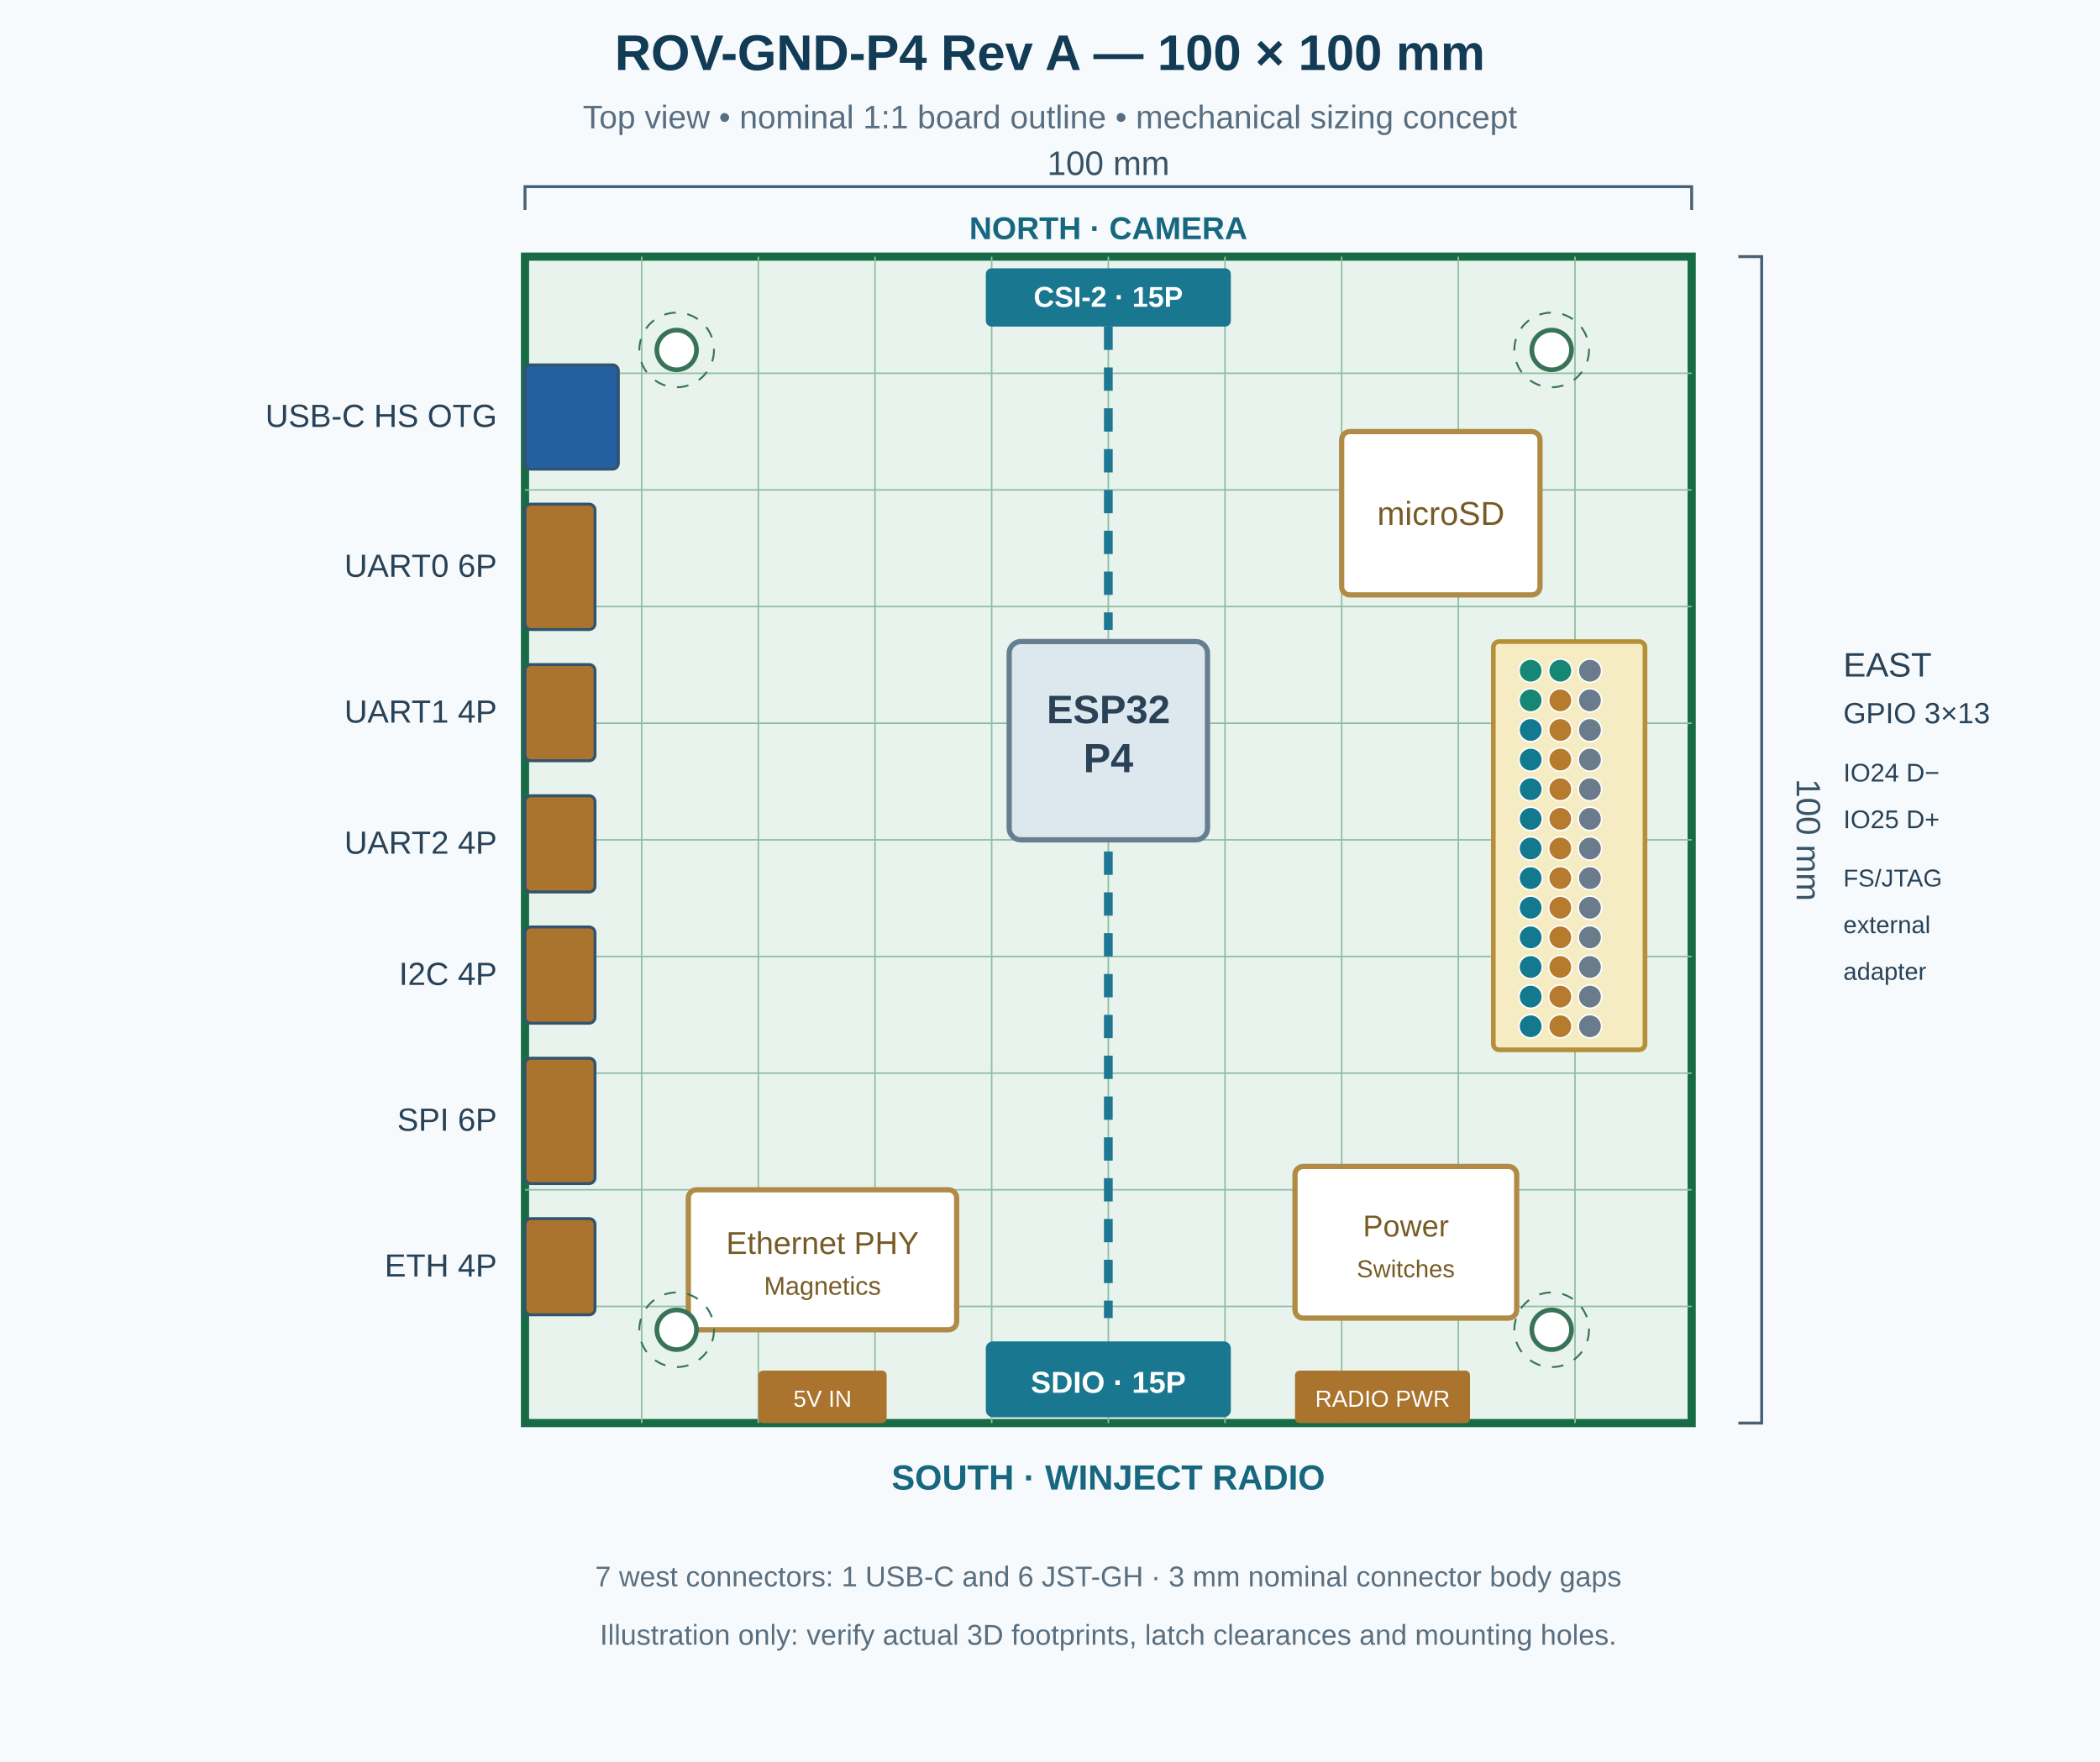
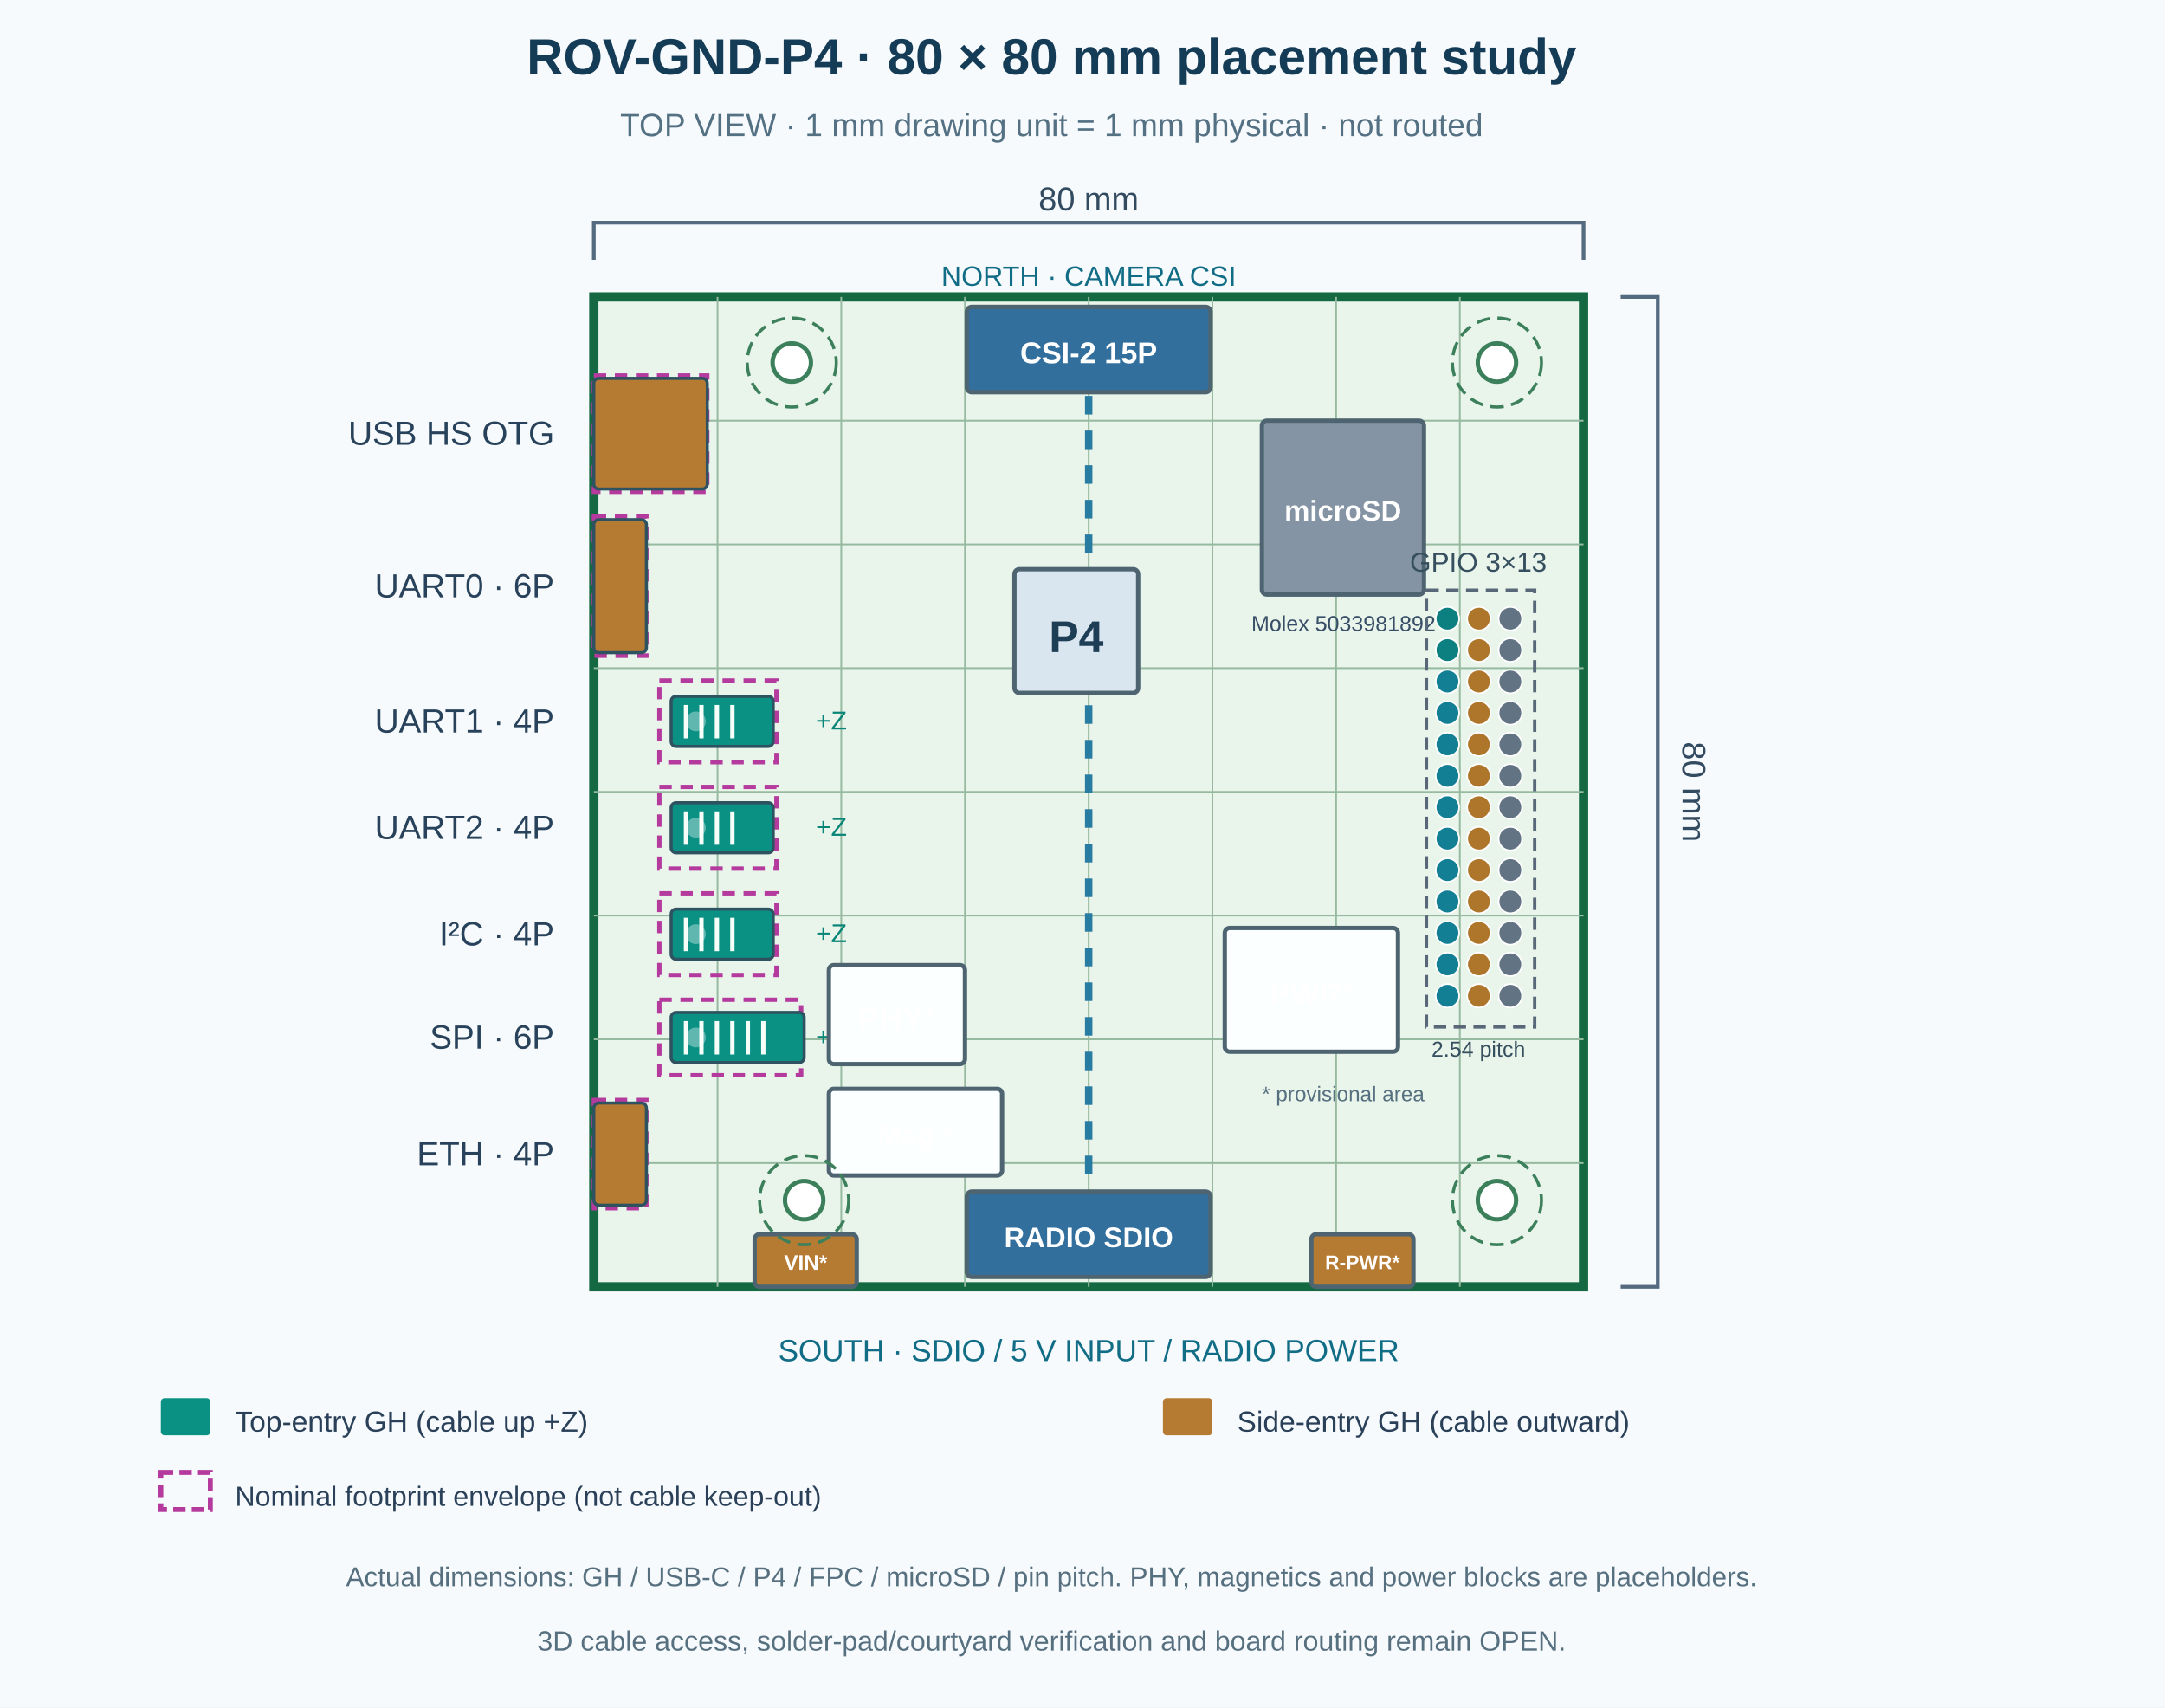
- <svg xmlns="http://www.w3.org/2000/svg" width="180mm" height="151mm" viewBox="0 0 180 151" role="img" aria-labelledby="t d">
-   <rect width="180" height="151" fill="#f7fafc" />
-   <text x="90" y="6" font-family="Arial,sans-serif" font-size="4.3" font-weight="bold" fill="#123b56" text-anchor="middle">ROV-GND-P4 Rev A — 100 × 100 mm</text>
-   <text x="90" y="11" font-family="Arial,sans-serif" font-size="2.8" fill="#586e80" text-anchor="middle">Top view • nominal 1:1 board outline • mechanical sizing concept</text>
-   <rect x="45" y="22" width="100" height="100" fill="#e8f3ed" stroke="#176b45" stroke-width="0.7" />
-   <path d="M55 22 V122 M45 32 H145" fill="none" stroke="#8fbea2" stroke-width="0.13" />
-   <path d="M65 22 V122 M45 42 H145" fill="none" stroke="#8fbea2" stroke-width="0.13" />
-   <path d="M75 22 V122 M45 52 H145" fill="none" stroke="#8fbea2" stroke-width="0.13" />
-   <path d="M85 22 V122 M45 62 H145" fill="none" stroke="#8fbea2" stroke-width="0.13" />
-   <path d="M95 22 V122 M45 72 H145" fill="none" stroke="#8fbea2" stroke-width="0.13" />
-   <path d="M105 22 V122 M45 82 H145" fill="none" stroke="#8fbea2" stroke-width="0.13" />
-   <path d="M115 22 V122 M45 92 H145" fill="none" stroke="#8fbea2" stroke-width="0.13" />
-   <path d="M125 22 V122 M45 102 H145" fill="none" stroke="#8fbea2" stroke-width="0.13" />
-   <path d="M135 22 V122 M45 112 H145" fill="none" stroke="#8fbea2" stroke-width="0.13" />
-   <g stroke="#486074" stroke-width=".25" fill="none">
-     <path d="M45 18 V16 H145 V18" />
-     <path d="M149 22 H151 V122 H149" />
-   </g>
-   <text x="95" y="15" font-size="2.9" font-family="Arial,sans-serif" fill="#385366" text-anchor="middle">100 mm</text>
-   <text x="154" y="72" transform="rotate(90 154 72)" font-size="2.9" font-family="Arial,sans-serif" fill="#385366" text-anchor="middle">100 mm</text>
-   <rect x="45" y="31.28" width="8" height="8.94" fill="#245fa1" stroke="#32536c" stroke-width="0.25" rx=".5" />
-   <text x="42.6" y="36.60" text-anchor="end" font-family="Arial,sans-serif" font-size="2.75" fill="#284258">USB-C HS OTG</text>
-   <rect x="45" y="43.22" width="6" height="10.75" fill="#aa742e" stroke="#32536c" stroke-width="0.25" rx=".5" />
-   <text x="42.6" y="49.45" text-anchor="end" font-family="Arial,sans-serif" font-size="2.75" fill="#284258">UART0 6P</text>
-   <rect x="45" y="56.97" width="6" height="8.25" fill="#aa742e" stroke="#32536c" stroke-width="0.25" rx=".5" />
-   <text x="42.6" y="61.95" text-anchor="end" font-family="Arial,sans-serif" font-size="2.75" fill="#284258">UART1 4P</text>
-   <rect x="45" y="68.22" width="6" height="8.25" fill="#aa742e" stroke="#32536c" stroke-width="0.25" rx=".5" />
-   <text x="42.6" y="73.19" text-anchor="end" font-family="Arial,sans-serif" font-size="2.75" fill="#284258">UART2 4P</text>
-   <rect x="45" y="79.47" width="6" height="8.25" fill="#aa742e" stroke="#32536c" stroke-width="0.25" rx=".5" />
-   <text x="42.6" y="84.44" text-anchor="end" font-family="Arial,sans-serif" font-size="2.75" fill="#284258">I2C 4P</text>
-   <rect x="45" y="90.72" width="6" height="10.75" fill="#aa742e" stroke="#32536c" stroke-width="0.25" rx=".5" />
-   <text x="42.6" y="96.94" text-anchor="end" font-family="Arial,sans-serif" font-size="2.75" fill="#284258">SPI 6P</text>
-   <rect x="45" y="104.47" width="6" height="8.25" fill="#aa742e" stroke="#32536c" stroke-width="0.25" rx=".5" />
-   <text x="42.6" y="109.44" text-anchor="end" font-family="Arial,sans-serif" font-size="2.75" fill="#284258">ETH 4P</text>
-   <text x="95" y="20.5" font-family="Arial,sans-serif" font-size="2.7" text-anchor="middle" font-weight="bold" fill="#17687f">NORTH · CAMERA</text>
-   <rect x="84.5" y="23" width="21" height="5" rx=".5" fill="#19778f" />
-   <text x="95" y="26.3" text-anchor="middle" font-family="Arial,sans-serif" font-size="2.45" font-weight="bold" fill="white">CSI-2 · 15P</text>
-   <rect x="86.5" y="55" width="17" height="17" rx="1" fill="#dce7ee" stroke="#667f90" stroke-width=".45" />
-   <text x="95" y="62" text-anchor="middle" font-family="Arial,sans-serif" font-size="3.4" font-weight="bold" fill="#2b4256">ESP32</text>
-   <text x="95" y="66.2" text-anchor="middle" font-family="Arial,sans-serif" font-size="3.5" font-weight="bold" fill="#2b4256">P4</text>
-   <path d="M95 28 V54 M95 73 V113" stroke="#1e7894" stroke-width=".75" stroke-dasharray="2 1.5" fill="none" />
-   <rect x="115" y="37" width="17" height="14" rx=".7" fill="#fff" stroke="#af8b46" stroke-width=".45" />
-   <text x="123.5" y="45" text-anchor="middle" font-family="Arial,sans-serif" font-size="2.85" fill="#765b25">microSD</text>
-   <rect x="59" y="102" width="23" height="12" rx=".7" fill="#fff" stroke="#af8b46" stroke-width=".45" />
-   <text x="70.5" y="107.5" text-anchor="middle" font-family="Arial,sans-serif" font-size="2.7" fill="#765b25">Ethernet PHY</text>
-   <text x="70.5" y="111" text-anchor="middle" font-family="Arial,sans-serif" font-size="2.2" fill="#765b25">Magnetics</text>
-   <rect x="111" y="100" width="19" height="13" rx=".7" fill="#fff" stroke="#af8b46" stroke-width=".45" />
-   <text x="120.5" y="106" text-anchor="middle" font-family="Arial,sans-serif" font-size="2.6" fill="#765b25">Power</text>
-   <text x="120.5" y="109.5" text-anchor="middle" font-family="Arial,sans-serif" font-size="2.1" fill="#765b25">Switches</text>
-   <rect x="128" y="55" width="13" height="35" rx=".5" fill="#f6ecc4" stroke="#b68f39" stroke-width=".4" />
-   <circle cx="131.20" cy="57.50" r="1" fill="#168774" stroke="white" stroke-width=".13" />
-   <circle cx="133.74" cy="57.50" r="1" fill="#168774" stroke="white" stroke-width=".13" />
-   <circle cx="136.28" cy="57.50" r="1" fill="#6a7b8b" stroke="white" stroke-width=".13" />
-   <circle cx="131.20" cy="60.04" r="1" fill="#168774" stroke="white" stroke-width=".13" />
-   <circle cx="133.74" cy="60.04" r="1" fill="#b77b2e" stroke="white" stroke-width=".13" />
-   <circle cx="136.28" cy="60.04" r="1" fill="#6a7b8b" stroke="white" stroke-width=".13" />
-   <circle cx="131.20" cy="62.58" r="1" fill="#13798e" stroke="white" stroke-width=".13" />
-   <circle cx="133.74" cy="62.58" r="1" fill="#b77b2e" stroke="white" stroke-width=".13" />
-   <circle cx="136.28" cy="62.58" r="1" fill="#6a7b8b" stroke="white" stroke-width=".13" />
-   <circle cx="131.20" cy="65.12" r="1" fill="#13798e" stroke="white" stroke-width=".13" />
-   <circle cx="133.74" cy="65.12" r="1" fill="#b77b2e" stroke="white" stroke-width=".13" />
-   <circle cx="136.28" cy="65.12" r="1" fill="#6a7b8b" stroke="white" stroke-width=".13" />
-   <circle cx="131.20" cy="67.66" r="1" fill="#13798e" stroke="white" stroke-width=".13" />
-   <circle cx="133.74" cy="67.66" r="1" fill="#b77b2e" stroke="white" stroke-width=".13" />
-   <circle cx="136.28" cy="67.66" r="1" fill="#6a7b8b" stroke="white" stroke-width=".13" />
-   <circle cx="131.20" cy="70.20" r="1" fill="#13798e" stroke="white" stroke-width=".13" />
-   <circle cx="133.74" cy="70.20" r="1" fill="#b77b2e" stroke="white" stroke-width=".13" />
-   <circle cx="136.28" cy="70.20" r="1" fill="#6a7b8b" stroke="white" stroke-width=".13" />
-   <circle cx="131.20" cy="72.74" r="1" fill="#13798e" stroke="white" stroke-width=".13" />
-   <circle cx="133.74" cy="72.74" r="1" fill="#b77b2e" stroke="white" stroke-width=".13" />
-   <circle cx="136.28" cy="72.74" r="1" fill="#6a7b8b" stroke="white" stroke-width=".13" />
-   <circle cx="131.20" cy="75.28" r="1" fill="#13798e" stroke="white" stroke-width=".13" />
-   <circle cx="133.74" cy="75.28" r="1" fill="#b77b2e" stroke="white" stroke-width=".13" />
-   <circle cx="136.28" cy="75.28" r="1" fill="#6a7b8b" stroke="white" stroke-width=".13" />
-   <circle cx="131.20" cy="77.82" r="1" fill="#13798e" stroke="white" stroke-width=".13" />
-   <circle cx="133.74" cy="77.82" r="1" fill="#b77b2e" stroke="white" stroke-width=".13" />
-   <circle cx="136.28" cy="77.82" r="1" fill="#6a7b8b" stroke="white" stroke-width=".13" />
-   <circle cx="131.20" cy="80.36" r="1" fill="#13798e" stroke="white" stroke-width=".13" />
-   <circle cx="133.74" cy="80.36" r="1" fill="#b77b2e" stroke="white" stroke-width=".13" />
-   <circle cx="136.28" cy="80.36" r="1" fill="#6a7b8b" stroke="white" stroke-width=".13" />
-   <circle cx="131.20" cy="82.90" r="1" fill="#13798e" stroke="white" stroke-width=".13" />
-   <circle cx="133.74" cy="82.90" r="1" fill="#b77b2e" stroke="white" stroke-width=".13" />
-   <circle cx="136.28" cy="82.90" r="1" fill="#6a7b8b" stroke="white" stroke-width=".13" />
-   <circle cx="131.20" cy="85.44" r="1" fill="#13798e" stroke="white" stroke-width=".13" />
-   <circle cx="133.74" cy="85.44" r="1" fill="#b77b2e" stroke="white" stroke-width=".13" />
-   <circle cx="136.28" cy="85.44" r="1" fill="#6a7b8b" stroke="white" stroke-width=".13" />
-   <circle cx="131.20" cy="87.98" r="1" fill="#13798e" stroke="white" stroke-width=".13" />
-   <circle cx="133.74" cy="87.98" r="1" fill="#b77b2e" stroke="white" stroke-width=".13" />
-   <circle cx="136.28" cy="87.98" r="1" fill="#6a7b8b" stroke="white" stroke-width=".13" />
-   <text x="158" y="58" font-family="Arial,sans-serif" font-size="2.9" fill="#284258">EAST</text>
-   <text x="158" y="62" font-family="Arial,sans-serif" font-size="2.5" fill="#284258">GPIO 3×13</text>
-   <text x="158" y="67" font-family="Arial,sans-serif" font-size="2.2" fill="#284258">IO24 D−</text>
-   <text x="158" y="71" font-family="Arial,sans-serif" font-size="2.2" fill="#284258">IO25 D+</text>
-   <text x="158" y="76" font-family="Arial,sans-serif" font-size="2.1" fill="#284258">FS/JTAG</text>
-   <text x="158" y="80" font-family="Arial,sans-serif" font-size="2.1" fill="#284258">external</text>
-   <text x="158" y="84" font-family="Arial,sans-serif" font-size="2.1" fill="#284258">adapter</text>
-   <circle cx="58" cy="30" r="1.7" fill="#fff" stroke="#397357" stroke-width=".4" />
-   <circle cx="58" cy="30" r="3.2" fill="none" stroke="#397357" stroke-width=".16" stroke-dasharray="1 1" />
-   <circle cx="133" cy="30" r="1.7" fill="#fff" stroke="#397357" stroke-width=".4" />
-   <circle cx="133" cy="30" r="3.2" fill="none" stroke="#397357" stroke-width=".16" stroke-dasharray="1 1" />
-   <circle cx="58" cy="114" r="1.7" fill="#fff" stroke="#397357" stroke-width=".4" />
-   <circle cx="58" cy="114" r="3.2" fill="none" stroke="#397357" stroke-width=".16" stroke-dasharray="1 1" />
-   <circle cx="133" cy="114" r="1.7" fill="#fff" stroke="#397357" stroke-width=".4" />
-   <circle cx="133" cy="114" r="3.2" fill="none" stroke="#397357" stroke-width=".16" stroke-dasharray="1 1" />
-   <rect x="84.5" y="115" width="21" height="6.5" rx=".6" fill="#19778f" />
-   <text x="95" y="119.4" text-anchor="middle" font-family="Arial,sans-serif" font-size="2.6" font-weight="bold" fill="white">SDIO · 15P</text>
-   <rect x="65" y="117.5" width="11" height="4.5" rx=".4" fill="#aa742e" />
-   <text x="70.5" y="120.6" font-family="Arial,sans-serif" text-anchor="middle" font-size="2" fill="#fff">5V IN</text>
-   <rect x="111" y="117.5" width="15" height="4.5" rx=".4" fill="#aa742e" />
-   <text x="118.5" y="120.6" font-family="Arial,sans-serif" text-anchor="middle" font-size="2" fill="#fff">RADIO PWR</text>
-   <text x="95" y="127.7" text-anchor="middle" font-family="Arial,sans-serif" font-size="3" font-weight="bold" fill="#17687f">SOUTH · WINJECT RADIO</text>
-   <text x="95" y="136" text-anchor="middle" font-family="Arial,sans-serif" font-size="2.45" fill="#596f80">7 west connectors: 1 USB-C and 6 JST-GH · 3 mm nominal connector body gaps</text>
-   <text x="95" y="141" text-anchor="middle" font-family="Arial,sans-serif" font-size="2.45" fill="#596f80">Illustration only: verify actual 3D footprints, latch clearances and mounting holes.</text>
+ <svg xmlns="http://www.w3.org/2000/svg" width="175mm" height="138mm" viewBox="0 0 175 138" role="img" aria-labelledby="title desc">
+   <rect width="175" height="138" fill="#f7fafc" />
+   <text x="85" y="6" font-family="Arial,sans-serif" font-size="4.1" text-anchor="middle" fill="#153c57" font-weight="bold">ROV-GND-P4 · 80 × 80 mm placement study</text>
+   <text x="85" y="11" font-family="Arial,sans-serif" font-size="2.6" text-anchor="middle" fill="#547184" font-weight="normal">TOP VIEW · 1 mm drawing unit = 1 mm physical · not routed</text>
+   <rect x="48" y="24" width="80" height="80" fill="#e9f4eb" stroke="#146842" stroke-width="0.75" />
+   <path d="M58 24 V104 M48 34 H128" fill="none" stroke="#96baa0" stroke-width=".14" />
+   <path d="M68 24 V104 M48 44 H128" fill="none" stroke="#96baa0" stroke-width=".14" />
+   <path d="M78 24 V104 M48 54 H128" fill="none" stroke="#96baa0" stroke-width=".14" />
+   <path d="M88 24 V104 M48 64 H128" fill="none" stroke="#96baa0" stroke-width=".14" />
+   <path d="M98 24 V104 M48 74 H128" fill="none" stroke="#96baa0" stroke-width=".14" />
+   <path d="M108 24 V104 M48 84 H128" fill="none" stroke="#96baa0" stroke-width=".14" />
+   <path d="M118 24 V104 M48 94 H128" fill="none" stroke="#96baa0" stroke-width=".14" />
+   <path d="M48 21 V18 H128 V21 M131 24 H134 V104 H131" stroke="#536a7f" stroke-width=".3" fill="none" />
+   <text x="88" y="17" font-family="Arial,sans-serif" font-size="2.65" text-anchor="middle" fill="#334b61" font-weight="normal">80 mm</text>
+   <text x="136" y="64" transform="rotate(90 136 64)" fill="#334b61" font-size="2.65" font-family="Arial,sans-serif" text-anchor="middle">80 mm</text>
+   <text x="88" y="23.1" font-family="Arial,sans-serif" font-size="2.25" text-anchor="middle" fill="#116c86" font-weight="normal">NORTH · CAMERA CSI</text>
+   <rect x="48" y="30.35" width="9.17" height="9.4" fill="none" stroke="#b43a9d" stroke-width=".35" stroke-dasharray="1 .7" />
+   <rect x="48" y="30.58" width="9.17" height="8.94" rx=".4" fill="#b67b32" stroke="#2f5260" stroke-width=".25" />
+   <text x="44.8" y="35.95" font-family="Arial,sans-serif" font-size="2.7" text-anchor="end" fill="#27425a" font-weight="normal">USB HS OTG</text>
+   <rect x="48" y="41.75" width="4.25" height="11.25" fill="none" stroke="#b43a9d" stroke-width=".35" stroke-dasharray="1 .7" />
+   <rect x="48" y="42" width="4.25" height="10.75" rx=".4" fill="#b67b32" stroke="#2f5260" stroke-width=".25" />
+   <text x="44.8" y="48.275" font-family="Arial,sans-serif" font-size="2.7" text-anchor="end" fill="#27425a" font-weight="normal">UART0 · 6P</text>
+   <rect x="53.3" y="55" width="9.46" height="6.6" fill="none" stroke="#b43a9d" stroke-width=".35" stroke-dasharray="1 .7" />
+   <rect x="54.25" y="56.275" width="8.25" height="4.05" rx=".4" fill="#0a9184" stroke="#2f5260" stroke-width=".25" />
+   <path d="M55.45 56.975 v2.7" stroke="#f7fff9" stroke-width=".35" />
+   <path d="M56.7 56.975 v2.7" stroke="#f7fff9" stroke-width=".35" />
+   <path d="M57.95 56.975 v2.7" stroke="#f7fff9" stroke-width=".35" />
+   <path d="M59.2 56.975 v2.7" stroke="#f7fff9" stroke-width=".35" />
+   <circle cx="56.25" cy="58.3" r=".8" fill="#fff" opacity=".35" />
+   <text x="44.8" y="59.2" font-family="Arial,sans-serif" font-size="2.7" text-anchor="end" fill="#27425a" font-weight="normal">UART1 · 4P</text>
+   <text x="67.2" y="58.95" font-family="Arial,sans-serif" font-size="2.1" text-anchor="middle" fill="#068577" font-weight="normal">+Z</text>
+   <rect x="53.3" y="63.6" width="9.46" height="6.6" fill="none" stroke="#b43a9d" stroke-width=".35" stroke-dasharray="1 .7" />
+   <rect x="54.25" y="64.875" width="8.25" height="4.05" rx=".4" fill="#0a9184" stroke="#2f5260" stroke-width=".25" />
+   <path d="M55.45 65.575 v2.7" stroke="#f7fff9" stroke-width=".35" />
+   <path d="M56.7 65.575 v2.7" stroke="#f7fff9" stroke-width=".35" />
+   <path d="M57.95 65.575 v2.7" stroke="#f7fff9" stroke-width=".35" />
+   <path d="M59.2 65.575 v2.7" stroke="#f7fff9" stroke-width=".35" />
+   <circle cx="56.25" cy="66.9" r=".8" fill="#fff" opacity=".35" />
+   <text x="44.8" y="67.8" font-family="Arial,sans-serif" font-size="2.7" text-anchor="end" fill="#27425a" font-weight="normal">UART2 · 4P</text>
+   <text x="67.2" y="67.55" font-family="Arial,sans-serif" font-size="2.1" text-anchor="middle" fill="#068577" font-weight="normal">+Z</text>
+   <rect x="53.3" y="72.2" width="9.46" height="6.6" fill="none" stroke="#b43a9d" stroke-width=".35" stroke-dasharray="1 .7" />
+   <rect x="54.25" y="73.475" width="8.25" height="4.05" rx=".4" fill="#0a9184" stroke="#2f5260" stroke-width=".25" />
+   <path d="M55.45 74.175 v2.7" stroke="#f7fff9" stroke-width=".35" />
+   <path d="M56.7 74.175 v2.7" stroke="#f7fff9" stroke-width=".35" />
+   <path d="M57.95 74.175 v2.7" stroke="#f7fff9" stroke-width=".35" />
+   <path d="M59.2 74.175 v2.7" stroke="#f7fff9" stroke-width=".35" />
+   <circle cx="56.25" cy="75.5" r=".8" fill="#fff" opacity=".35" />
+   <text x="44.8" y="76.4" font-family="Arial,sans-serif" font-size="2.7" text-anchor="end" fill="#27425a" font-weight="normal">I²C · 4P</text>
+   <text x="67.2" y="76.15" font-family="Arial,sans-serif" font-size="2.1" text-anchor="middle" fill="#068577" font-weight="normal">+Z</text>
+   <rect x="53.3" y="80.8" width="11.46" height="6.1" fill="none" stroke="#b43a9d" stroke-width=".35" stroke-dasharray="1 .7" />
+   <rect x="54.25" y="81.825" width="10.75" height="4.05" rx=".4" fill="#0a9184" stroke="#2f5260" stroke-width=".25" />
+   <path d="M55.45 82.525 v2.7" stroke="#f7fff9" stroke-width=".35" />
+   <path d="M56.7 82.525 v2.7" stroke="#f7fff9" stroke-width=".35" />
+   <path d="M57.95 82.525 v2.7" stroke="#f7fff9" stroke-width=".35" />
+   <path d="M59.2 82.525 v2.7" stroke="#f7fff9" stroke-width=".35" />
+   <path d="M60.45 82.525 v2.7" stroke="#f7fff9" stroke-width=".35" />
+   <path d="M61.7 82.525 v2.7" stroke="#f7fff9" stroke-width=".35" />
+   <circle cx="56.25" cy="83.85" r=".8" fill="#fff" opacity=".35" />
+   <text x="44.8" y="84.75" font-family="Arial,sans-serif" font-size="2.7" text-anchor="end" fill="#27425a" font-weight="normal">SPI · 6P</text>
+   <text x="67.2" y="84.5" font-family="Arial,sans-serif" font-size="2.1" text-anchor="middle" fill="#068577" font-weight="normal">+Z</text>
+   <rect x="48" y="88.9" width="4.25" height="8.75" fill="none" stroke="#b43a9d" stroke-width=".35" stroke-dasharray="1 .7" />
+   <rect x="48" y="89.15" width="4.25" height="8.25" rx=".4" fill="#b67b32" stroke="#2f5260" stroke-width=".25" />
+   <text x="44.8" y="94.175" font-family="Arial,sans-serif" font-size="2.7" text-anchor="end" fill="#27425a" font-weight="normal">ETH · 4P</text>
+   <rect x="78.15" y="24.8" width="19.7" height="6.9" fill="#326f9d" stroke="#4e6571" stroke-width=".35" rx=".4" />
+   <text x="88" y="29.35" font-family="Arial,sans-serif" font-size="2.4" text-anchor="middle" fill="#fff" font-weight="bold">CSI-2 15P</text>
+   <rect x="78.15" y="96.3" width="19.7" height="6.9" fill="#326f9d" stroke="#4e6571" stroke-width=".35" rx=".4" />
+   <text x="88" y="100.8" font-family="Arial,sans-serif" font-size="2.3" text-anchor="middle" fill="#fff" font-weight="bold">RADIO SDIO</text>
+   <rect x="82" y="46" width="10" height="10" fill="#d9e5ef" stroke="#4e6571" stroke-width=".35" rx=".4" />
+   <text x="87" y="52.7" font-family="Arial,sans-serif" font-size="3.6" text-anchor="middle" fill="#1d3e55" font-weight="bold">P4</text>
+   <path d="M88 32 V45.4 M88 57 V95.9" stroke="#287ca2" stroke-width=".6" stroke-dasharray="1.5 1.3" fill="none" />
+   <rect x="102" y="34" width="13.1" height="14.05" fill="#8494a4" stroke="#4e6571" stroke-width=".35" rx=".4" />
+   <text x="108.55" y="42.075" font-family="Arial,sans-serif" font-size="2.3" text-anchor="middle" fill="#fff" font-weight="bold">microSD</text>
+   <text x="108.6" y="51" font-family="Arial,sans-serif" font-size="1.75" text-anchor="middle" fill="#374e66" font-weight="normal">Molex 5033981892</text>
+   <rect x="67" y="78" width="11" height="8" fill="#fbffff" stroke="#4e6571" stroke-width=".35" rx=".4" />
+   <text x="72.5" y="83.2" font-family="Arial,sans-serif" font-size="2.6" text-anchor="middle" fill="#fff" font-weight="bold">PHY*</text>
+   <rect x="67" y="88" width="14" height="7" fill="#fbffff" stroke="#4e6571" stroke-width=".35" rx=".4" />
+   <text x="74" y="92.55" font-family="Arial,sans-serif" font-size="2.3" text-anchor="middle" fill="#fff" font-weight="bold">Mag.*</text>
+   <rect x="99" y="75" width="14" height="10" fill="#fbffff" stroke="#4e6571" stroke-width=".35" rx=".4" />
+   <text x="106" y="81.15" font-family="Arial,sans-serif" font-size="2.5" text-anchor="middle" fill="#fff" font-weight="bold">PWR*</text>
+   <text x="102" y="89" font-family="Arial,sans-serif" font-size="1.7" text-anchor="start" fill="#567080" font-weight="normal">* provisional area</text>
+   <circle cx="117" cy="50" r=".95" stroke="#fff" stroke-width=".13" fill="#0c7f81" />
+   <circle cx="119.54" cy="50" r=".95" stroke="#fff" stroke-width=".13" fill="#ae762b" />
+   <circle cx="122.08" cy="50" r=".95" stroke="#fff" stroke-width=".13" fill="#627384" />
+   <circle cx="117" cy="52.54" r=".95" stroke="#fff" stroke-width=".13" fill="#0c7f81" />
+   <circle cx="119.54" cy="52.54" r=".95" stroke="#fff" stroke-width=".13" fill="#ae762b" />
+   <circle cx="122.08" cy="52.54" r=".95" stroke="#fff" stroke-width=".13" fill="#627384" />
+   <circle cx="117" cy="55.08" r=".95" stroke="#fff" stroke-width=".13" fill="#137f94" />
+   <circle cx="119.54" cy="55.08" r=".95" stroke="#fff" stroke-width=".13" fill="#ae762b" />
+   <circle cx="122.08" cy="55.08" r=".95" stroke="#fff" stroke-width=".13" fill="#627384" />
+   <circle cx="117" cy="57.62" r=".95" stroke="#fff" stroke-width=".13" fill="#137f94" />
+   <circle cx="119.54" cy="57.62" r=".95" stroke="#fff" stroke-width=".13" fill="#ae762b" />
+   <circle cx="122.08" cy="57.62" r=".95" stroke="#fff" stroke-width=".13" fill="#627384" />
+   <circle cx="117" cy="60.16" r=".95" stroke="#fff" stroke-width=".13" fill="#137f94" />
+   <circle cx="119.54" cy="60.16" r=".95" stroke="#fff" stroke-width=".13" fill="#ae762b" />
+   <circle cx="122.08" cy="60.16" r=".95" stroke="#fff" stroke-width=".13" fill="#627384" />
+   <circle cx="117" cy="62.7" r=".95" stroke="#fff" stroke-width=".13" fill="#137f94" />
+   <circle cx="119.54" cy="62.7" r=".95" stroke="#fff" stroke-width=".13" fill="#ae762b" />
+   <circle cx="122.08" cy="62.7" r=".95" stroke="#fff" stroke-width=".13" fill="#627384" />
+   <circle cx="117" cy="65.24" r=".95" stroke="#fff" stroke-width=".13" fill="#137f94" />
+   <circle cx="119.54" cy="65.24" r=".95" stroke="#fff" stroke-width=".13" fill="#ae762b" />
+   <circle cx="122.08" cy="65.24" r=".95" stroke="#fff" stroke-width=".13" fill="#627384" />
+   <circle cx="117" cy="67.78" r=".95" stroke="#fff" stroke-width=".13" fill="#137f94" />
+   <circle cx="119.54" cy="67.78" r=".95" stroke="#fff" stroke-width=".13" fill="#ae762b" />
+   <circle cx="122.08" cy="67.78" r=".95" stroke="#fff" stroke-width=".13" fill="#627384" />
+   <circle cx="117" cy="70.32" r=".95" stroke="#fff" stroke-width=".13" fill="#137f94" />
+   <circle cx="119.54" cy="70.32" r=".95" stroke="#fff" stroke-width=".13" fill="#ae762b" />
+   <circle cx="122.08" cy="70.32" r=".95" stroke="#fff" stroke-width=".13" fill="#627384" />
+   <circle cx="117" cy="72.86" r=".95" stroke="#fff" stroke-width=".13" fill="#137f94" />
+   <circle cx="119.54" cy="72.86" r=".95" stroke="#fff" stroke-width=".13" fill="#ae762b" />
+   <circle cx="122.08" cy="72.86" r=".95" stroke="#fff" stroke-width=".13" fill="#627384" />
+   <circle cx="117" cy="75.4" r=".95" stroke="#fff" stroke-width=".13" fill="#137f94" />
+   <circle cx="119.54" cy="75.4" r=".95" stroke="#fff" stroke-width=".13" fill="#ae762b" />
+   <circle cx="122.08" cy="75.4" r=".95" stroke="#fff" stroke-width=".13" fill="#627384" />
+   <circle cx="117" cy="77.94" r=".95" stroke="#fff" stroke-width=".13" fill="#137f94" />
+   <circle cx="119.54" cy="77.94" r=".95" stroke="#fff" stroke-width=".13" fill="#ae762b" />
+   <circle cx="122.08" cy="77.94" r=".95" stroke="#fff" stroke-width=".13" fill="#627384" />
+   <circle cx="117" cy="80.48" r=".95" stroke="#fff" stroke-width=".13" fill="#137f94" />
+   <circle cx="119.54" cy="80.48" r=".95" stroke="#fff" stroke-width=".13" fill="#ae762b" />
+   <circle cx="122.08" cy="80.48" r=".95" stroke="#fff" stroke-width=".13" fill="#627384" />
+   <rect x="115.3" y="47.7" width="8.75" height="35.3" fill="none" stroke="#596879" stroke-width=".27" stroke-dasharray="1 .6" />
+   <text x="119.5" y="46.2" font-family="Arial,sans-serif" font-size="2.2" text-anchor="middle" fill="#364f5f" font-weight="normal">GPIO 3×13</text>
+   <text x="119.5" y="85.4" font-family="Arial,sans-serif" font-size="1.75" text-anchor="middle" fill="#364f5f" font-weight="normal">2.54 pitch</text>
+   <rect x="61" y="99.75" width="8.25" height="4.25" fill="#b67b32" stroke="#4e6571" stroke-width=".35" rx=".4" />
+   <text x="65.125" y="102.625" font-family="Arial,sans-serif" font-size="1.7" text-anchor="middle" fill="#fff" font-weight="bold">VIN*</text>
+   <rect x="106" y="99.75" width="8.25" height="4.25" fill="#b67b32" stroke="#4e6571" stroke-width=".35" rx=".4" />
+   <text x="110.125" y="102.575" font-family="Arial,sans-serif" font-size="1.6" text-anchor="middle" fill="#fff" font-weight="bold">R-PWR*</text>
+   <circle cx="64" cy="29.3" r="1.55" fill="#fff" stroke="#3c805b" stroke-width=".35" />
+   <circle cx="64" cy="29.3" r="3.6" fill="none" stroke="#3c805b" stroke-width=".25" stroke-dasharray="1.1 .6" />
+   <circle cx="121" cy="29.3" r="1.55" fill="#fff" stroke="#3c805b" stroke-width=".35" />
+   <circle cx="121" cy="29.3" r="3.6" fill="none" stroke="#3c805b" stroke-width=".25" stroke-dasharray="1.1 .6" />
+   <circle cx="65" cy="97" r="1.55" fill="#fff" stroke="#3c805b" stroke-width=".35" />
+   <circle cx="65" cy="97" r="3.6" fill="none" stroke="#3c805b" stroke-width=".25" stroke-dasharray="1.1 .6" />
+   <circle cx="121" cy="97" r="1.55" fill="#fff" stroke="#3c805b" stroke-width=".35" />
+   <circle cx="121" cy="97" r="3.6" fill="none" stroke="#3c805b" stroke-width=".25" stroke-dasharray="1.1 .6" />
+   <text x="88" y="110" font-family="Arial,sans-serif" font-size="2.45" text-anchor="middle" fill="#116c86" font-weight="normal">SOUTH · SDIO / 5 V INPUT / RADIO POWER</text>
+   <rect x="13" y="113" width="4" height="3" fill="#0a9184" rx=".3" />
+   <text x="19" y="115.7" font-family="Arial,sans-serif" font-size="2.35" text-anchor="start" fill="#294058" font-weight="normal">Top-entry GH (cable up +Z)</text>
+   <rect x="94" y="113" width="4" height="3" fill="#b67b32" rx=".3" />
+   <text x="100" y="115.7" font-family="Arial,sans-serif" font-size="2.35" text-anchor="start" fill="#294058" font-weight="normal">Side-entry GH (cable outward)</text>
+   <rect x="13" y="119" width="4" height="3" fill="none" stroke="#b43a9d" stroke-width=".4" stroke-dasharray="1 .5" />
+   <text x="19" y="121.7" font-family="Arial,sans-serif" font-size="2.25" text-anchor="start" fill="#294058" font-weight="normal">Nominal footprint envelope (not cable keep-out)</text>
+   <text x="85" y="128.2" font-family="Arial,sans-serif" font-size="2.2" text-anchor="middle" fill="#567080" font-weight="normal">Actual dimensions: GH / USB-C / P4 / FPC / microSD / pin pitch. PHY, magnetics and power blocks are placeholders.</text>
+   <text x="85" y="133.4" font-family="Arial,sans-serif" font-size="2.25" text-anchor="middle" fill="#567080" font-weight="normal">3D cable access, solder-pad/courtyard verification and board routing remain OPEN.</text>
</svg>
